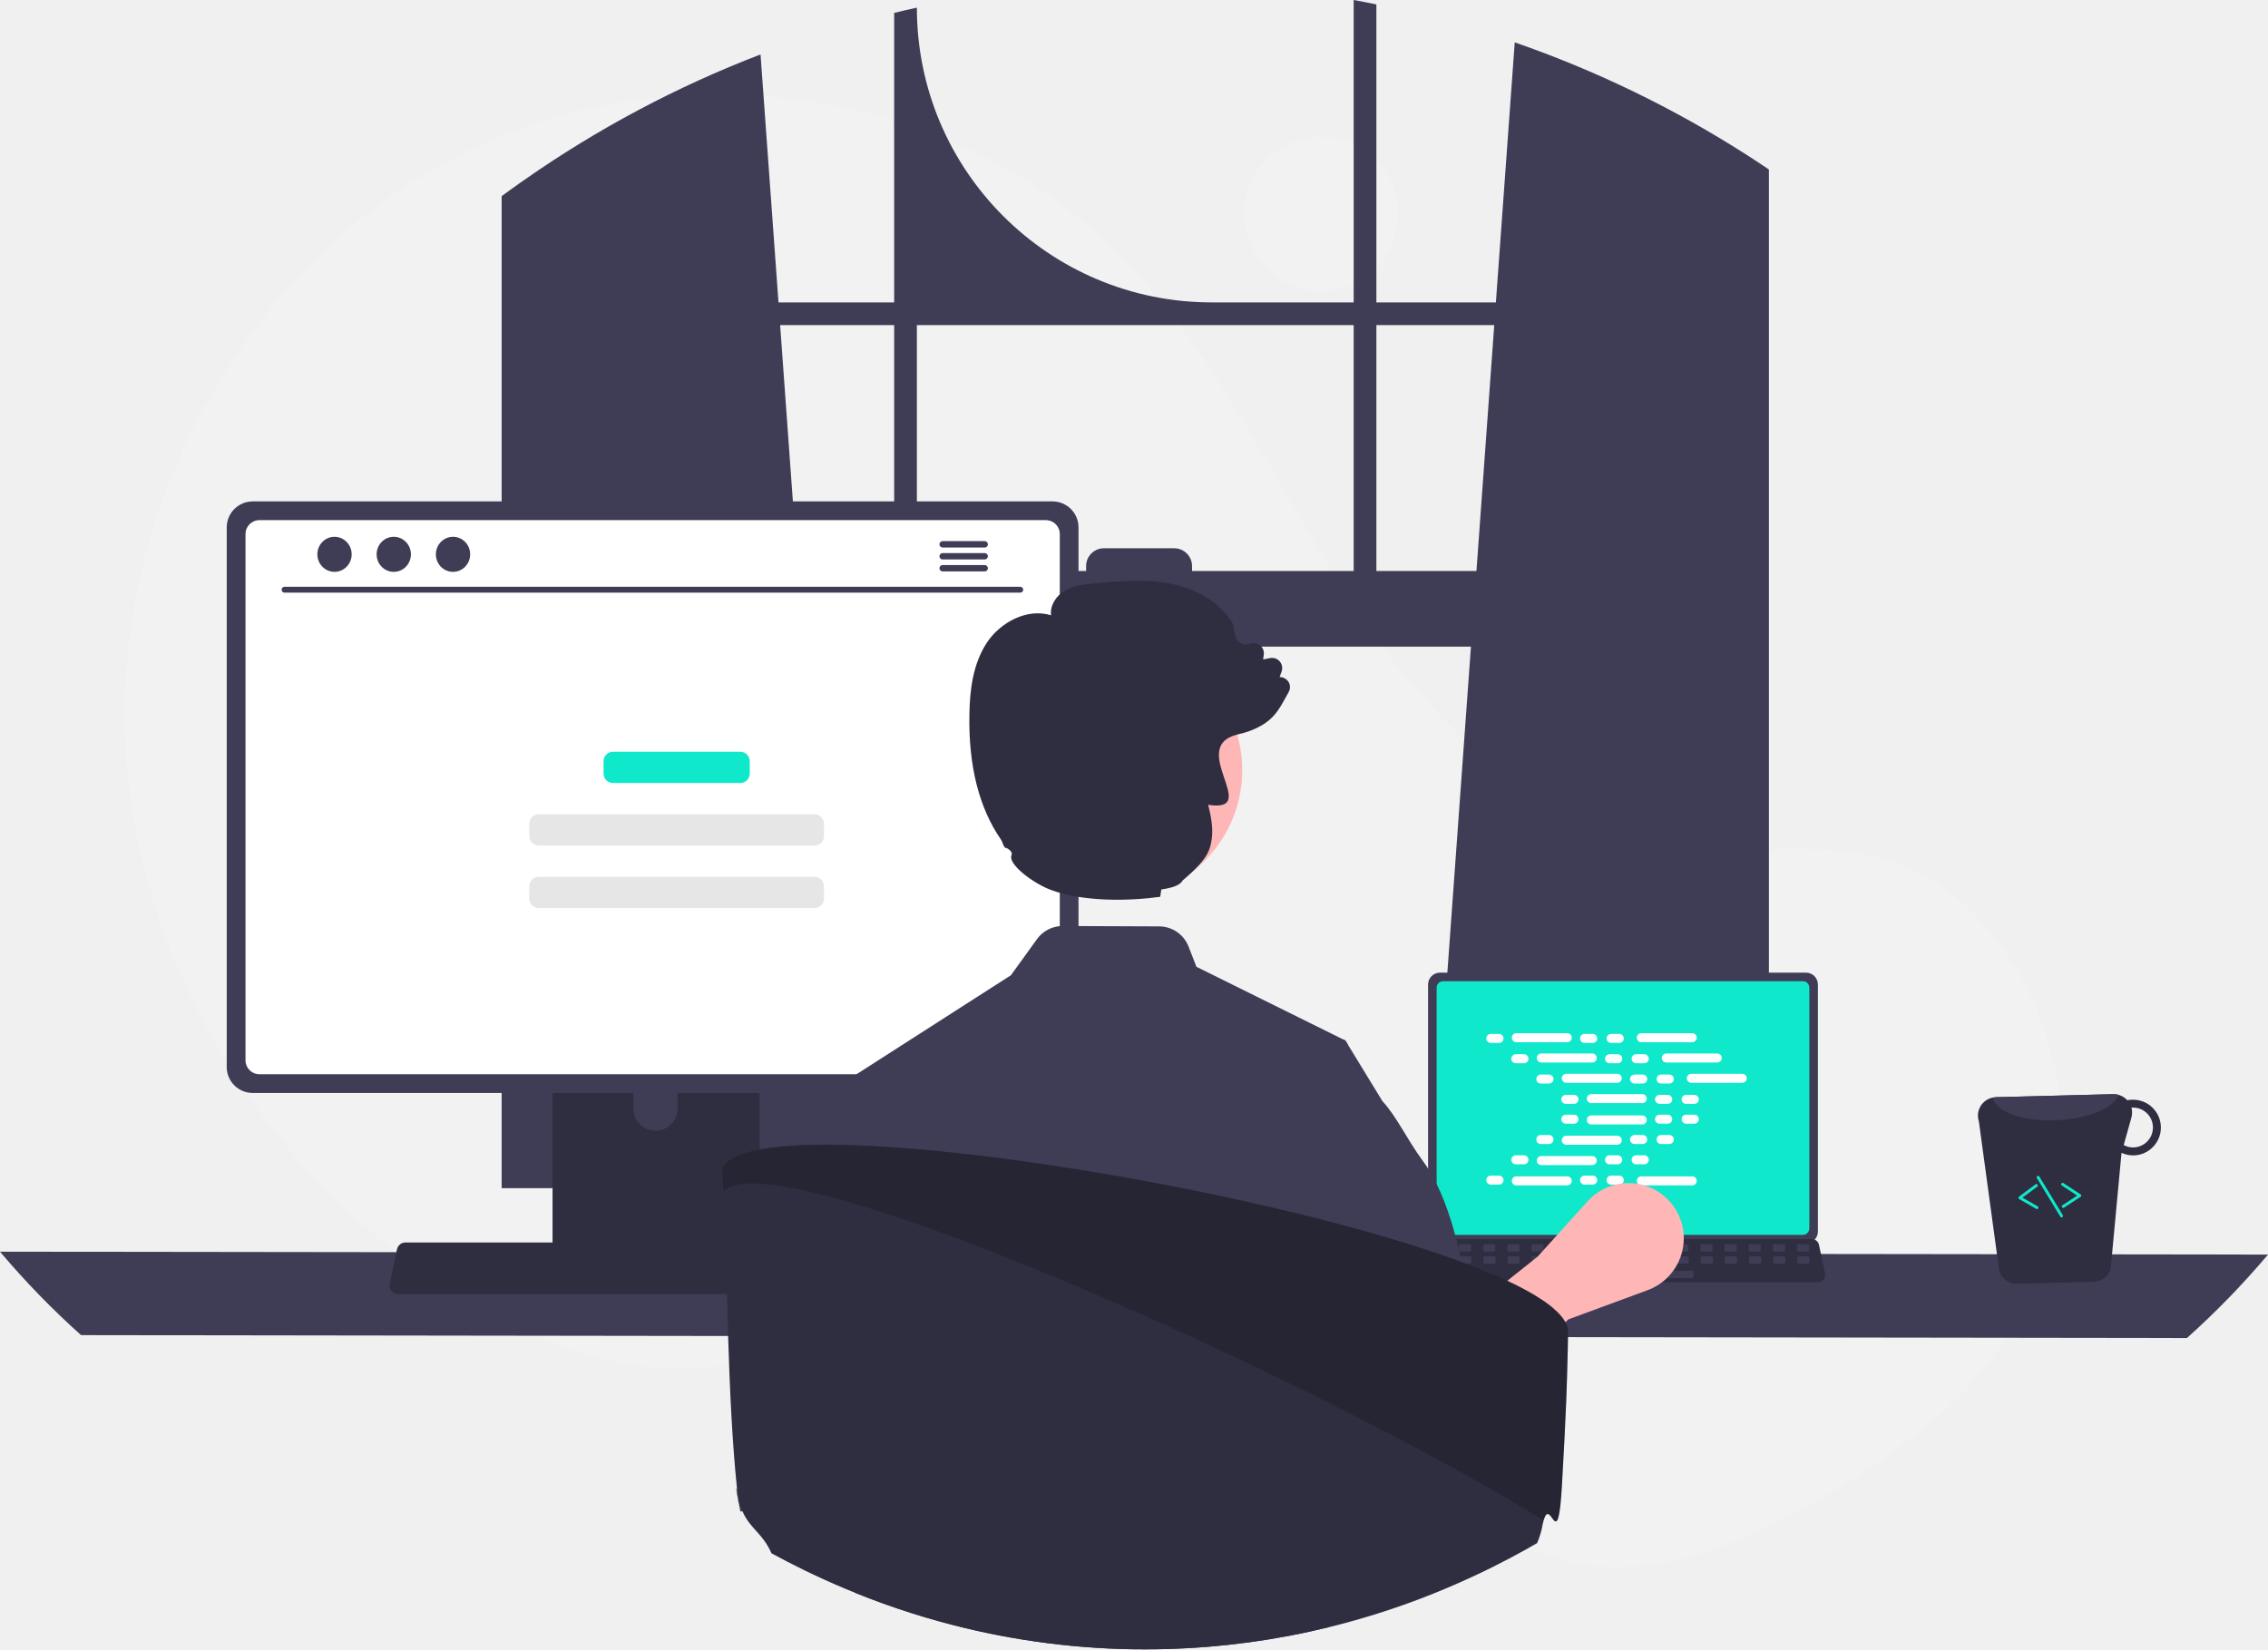
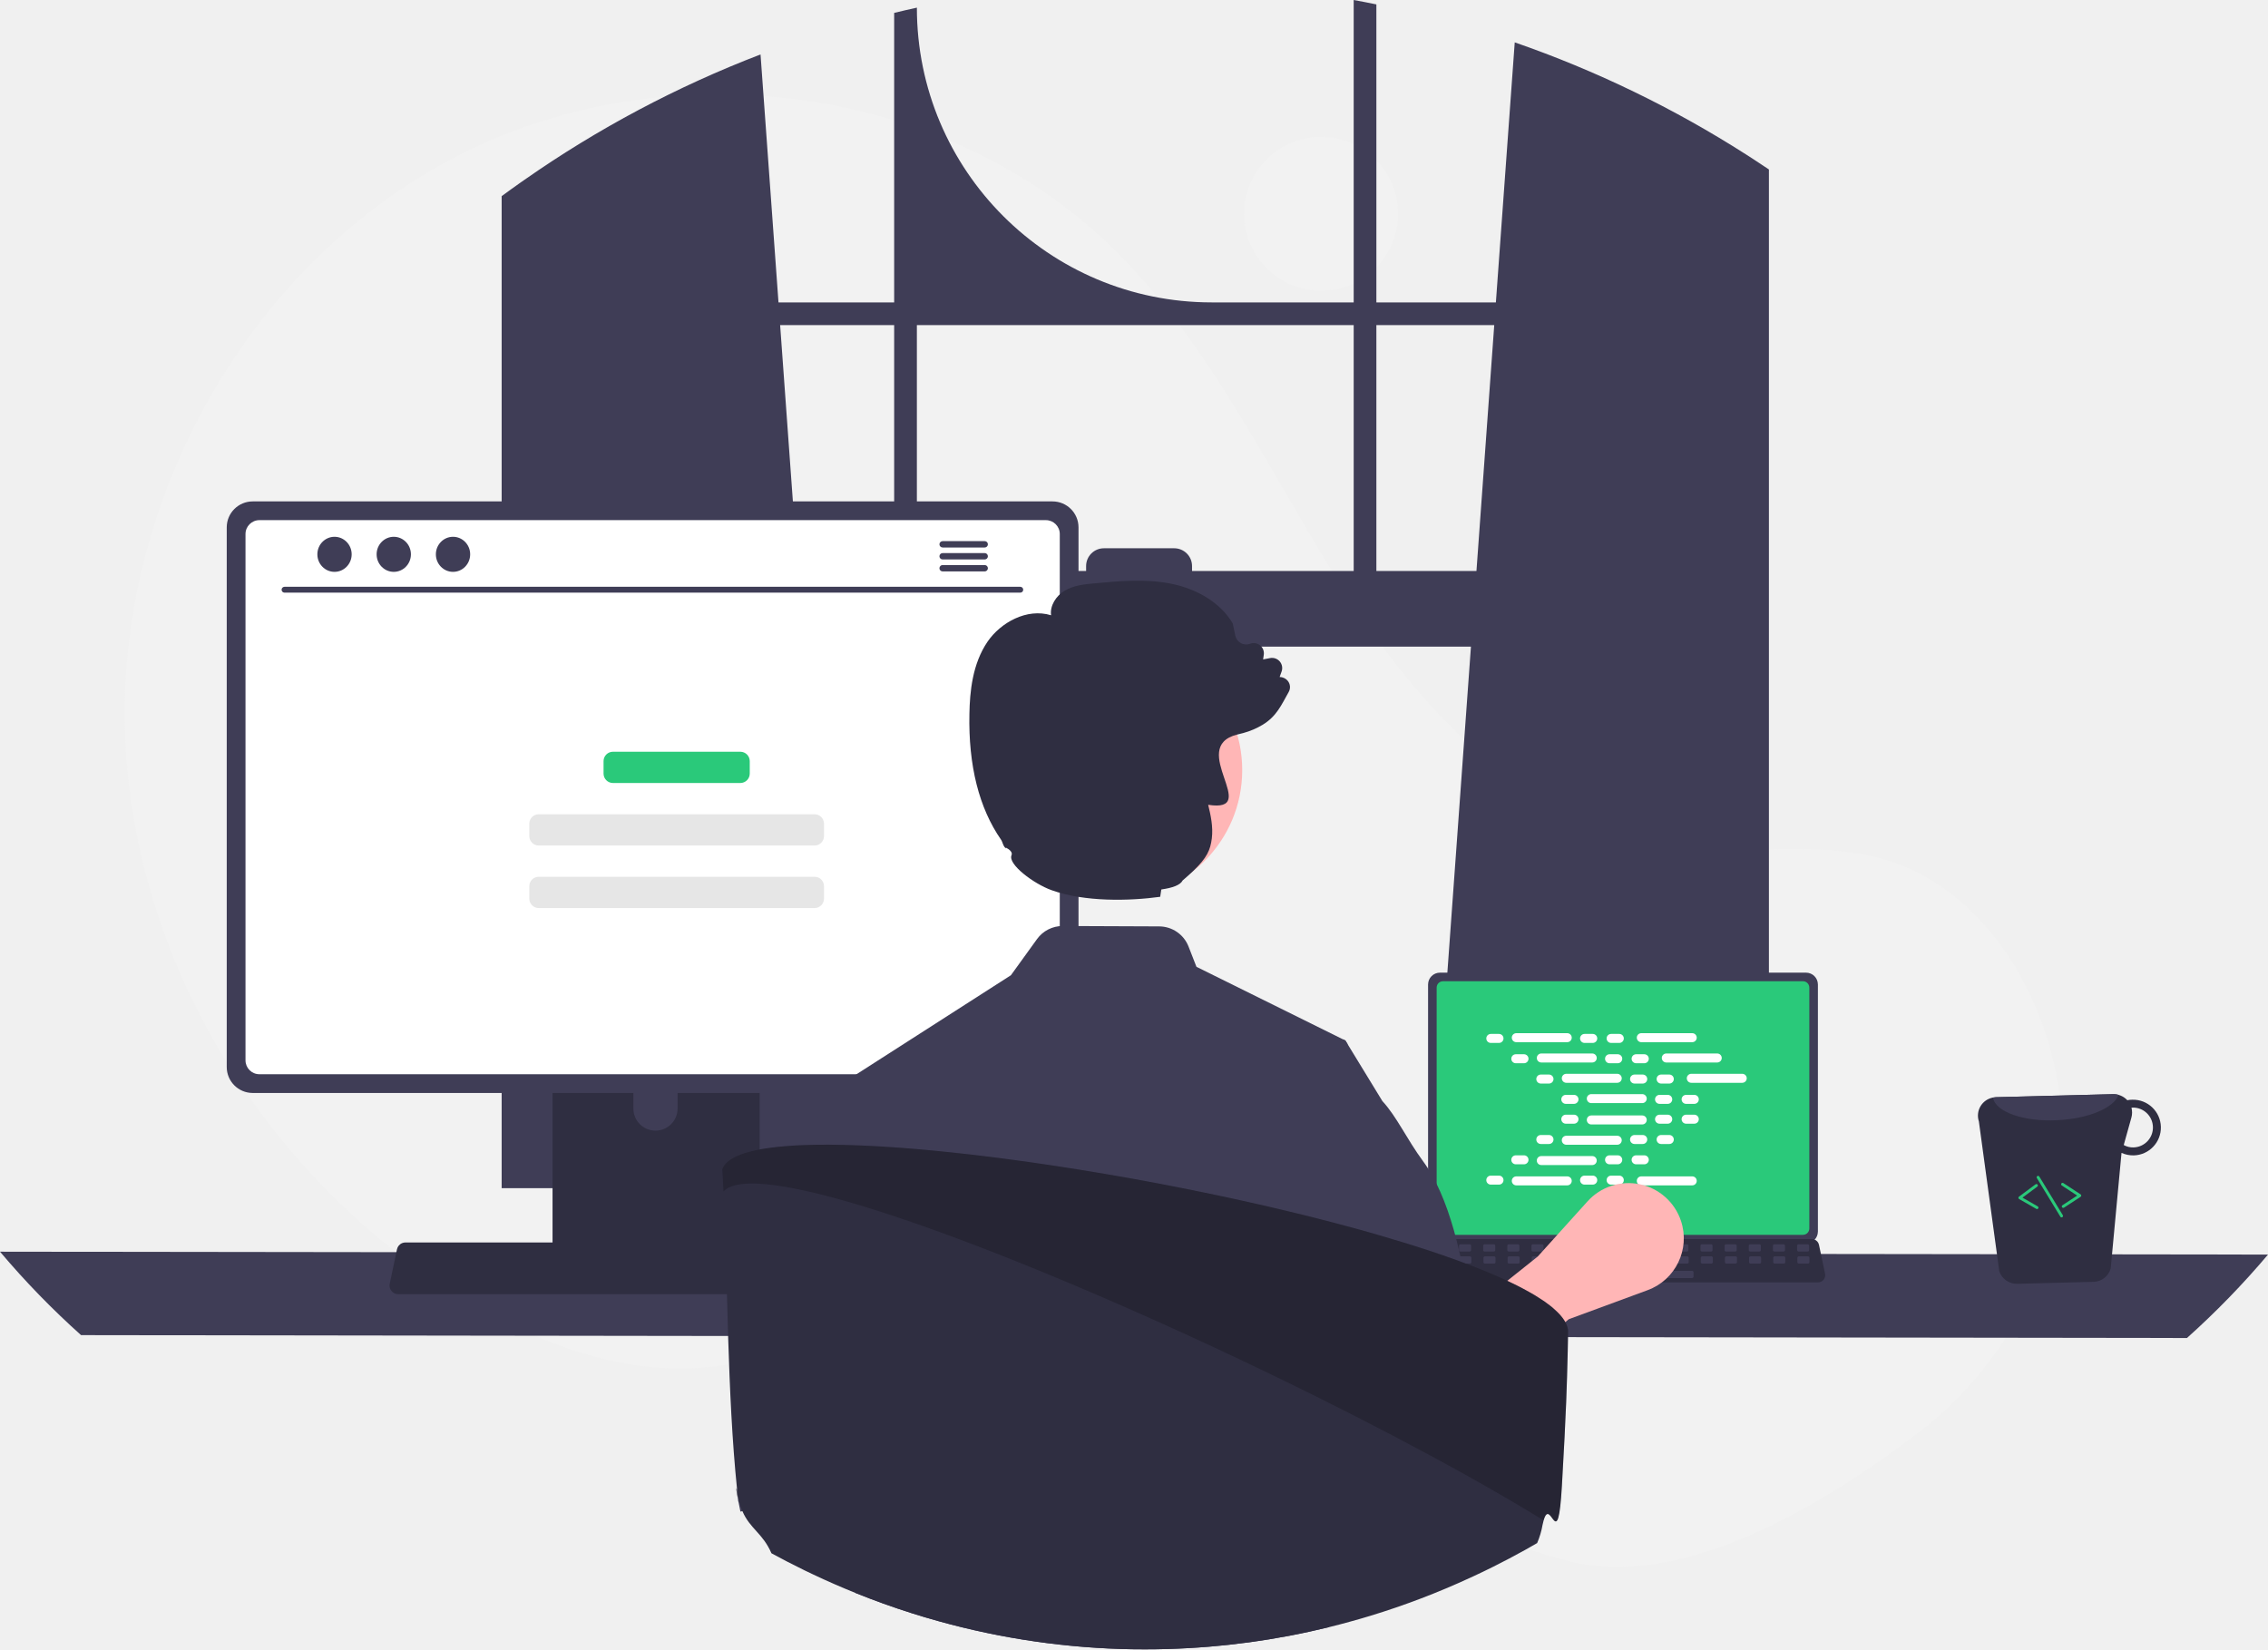
<svg xmlns="http://www.w3.org/2000/svg" data-name="Layer 1" width="786.82" height="572.258" viewBox="0 0 786.82 572.258">
  <circle cx="458.321" cy="74.182" r="26.701" fill="#f2f2f2" />
  <path d="M872.038,661.023c39.688-30.229,58.644-81.025,46.776-129.482q-.442-1.806-.934-3.604c-7.867-28.763-27.332-56.101-55.7-65.291-23.82-7.717-49.82-1.783-74.669-4.851-48.781-6.024-86.601-45.494-113.211-86.819-26.611-41.325-47.062-87.583-82.422-121.724-58.285-56.275-153.362-68.391-225.627-31.76C293.987,254.121,247.955,335.391,249.918,416.386c1.963,80.995,50.046,158.432,119.875,199.517,25.652,15.093,55.321,25.785,84.848,22.044,25.62-3.246,48.899-17.013,74.399-21.1,40.091-6.426,79.927,11.701,114.603,32.824,34.676,21.123,68.17,46.16,107.574,55.952C789.478,715.131,836.881,687.801,872.038,661.023Z" transform="translate(-206.59 -163.8711)" fill="#f2f2f2" />
  <path d="M815.016,219.191c-.87-.58-1.75-1.13-2.62-1.69a380.24,380.24,0,0,0-80.31-38.93l-6.54,90.22h-41.46v-103.39c-2.61-.54-5.24-1.05-7.87-1.53v104.92H626.946A102.27,102.27,0,0,1,524.676,166.521v-0c-2.64.57-5.26,1.18-7.88,1.83v100.44h-40.13l-6.23-86.03a380.858,380.858,0,0,0-81.94,43.53c-.44.3-.88.61-1.31.91-2.21,1.55-4.39,3.13-6.56,4.73v344.19h118.27l-2.09-28.95-11.5-158.95h231.59l-11.5,158.95-2.09,28.95h116.96v-353.45Q817.656,220.901,815.016,219.191Zm-298.22,142.78h-33.39l-6.17-85.3h39.56Zm159.42,0h-56.08v-1.69a6.18,6.18,0,0,0-6.19-6.18h-24.38a6.178,6.178,0,0,0-6.18,6.18v1.69h-58.71v-85.3h151.54Zm7.87,0v-85.3h40.89l-6.17,85.3Z" transform="translate(-206.59 -163.8711)" fill="#3f3d56" />
  <path d="M206.59,598.162a289.003,289.003,0,0,0,28.12,28.95l730.58,1a289.003,289.003,0,0,0,28.12-28.95Z" transform="translate(-206.59 -163.8711)" fill="#3f3d56" />
  <path d="M702.02,505.462v85.704a4.122,4.122,0,0,0,4.119,4.119H833.143a4.122,4.122,0,0,0,4.119-4.119v-85.704a4.124,4.124,0,0,0-4.119-4.115H706.139A4.124,4.124,0,0,0,702.02,505.462Z" transform="translate(-206.59 -163.8711)" fill="#3f3d56" />
-   <path d="M704.999,506.529V590.109a2.205,2.205,0,0,0,2.201,2.201H832.086a2.205,2.205,0,0,0,2.201-2.201V506.529a2.206,2.206,0,0,0-2.201-2.206H707.201A2.206,2.206,0,0,0,704.999,506.529Z" transform="translate(-206.59 -163.8711)" fill="#10e8cb" />
+   <path d="M704.999,506.529V590.109a2.205,2.205,0,0,0,2.201,2.201H832.086a2.205,2.205,0,0,0,2.201-2.201V506.529a2.206,2.206,0,0,0-2.201-2.206H707.201A2.206,2.206,0,0,0,704.999,506.529Z" transform="translate(-206.59 -163.8711)" fill="#2ac97a" />
  <path d="M699.364,607.881a2.47,2.47,0,0,0,1.943.93H837.299a2.502,2.502,0,0,0,2.446-3.016l-2.111-10.027a2.507,2.507,0,0,0-1.558-1.818,2.425,2.425,0,0,0-.888-.168H703.41a2.424,2.424,0,0,0-.888.168,2.507,2.507,0,0,0-1.558,1.818l-2.111,10.027A2.501,2.501,0,0,0,699.364,607.881Z" transform="translate(-206.59 -163.8711)" fill="#2f2e41" />
  <rect x="830.034" y="595.588" width="4.188" height="2.513" rx="0.488" transform="translate(1457.666 1029.819) rotate(-180)" fill="#3f3d56" />
  <rect x="821.657" y="595.588" width="4.188" height="2.513" rx="0.488" transform="translate(1440.912 1029.819) rotate(-180)" fill="#3f3d56" />
  <rect x="813.28" y="595.588" width="4.188" height="2.513" rx="0.488" transform="translate(1424.158 1029.819) rotate(-180)" fill="#3f3d56" />
  <rect x="804.903" y="595.588" width="4.188" height="2.513" rx="0.488" transform="translate(1407.404 1029.819) rotate(-180)" fill="#3f3d56" />
  <rect x="796.526" y="595.588" width="4.188" height="2.513" rx="0.488" transform="translate(1390.65 1029.819) rotate(-180)" fill="#3f3d56" />
  <rect x="788.149" y="595.588" width="4.188" height="2.513" rx="0.488" transform="translate(1373.896 1029.819) rotate(-180)" fill="#3f3d56" />
  <rect x="779.772" y="595.588" width="4.188" height="2.513" rx="0.488" transform="translate(1357.142 1029.819) rotate(-180)" fill="#3f3d56" />
  <rect x="771.395" y="595.588" width="4.188" height="2.513" rx="0.488" transform="translate(1340.388 1029.819) rotate(-180)" fill="#3f3d56" />
  <rect x="763.018" y="595.588" width="4.188" height="2.513" rx="0.488" transform="translate(1323.634 1029.819) rotate(-180)" fill="#3f3d56" />
  <rect x="754.641" y="595.588" width="4.188" height="2.513" rx="0.488" transform="translate(1306.88 1029.819) rotate(-180)" fill="#3f3d56" />
  <rect x="746.264" y="595.588" width="4.188" height="2.513" rx="0.488" transform="translate(1290.126 1029.819) rotate(-180)" fill="#3f3d56" />
  <rect x="737.887" y="595.588" width="4.188" height="2.513" rx="0.488" transform="translate(1273.372 1029.819) rotate(-180)" fill="#3f3d56" />
  <rect x="729.51" y="595.588" width="4.188" height="2.513" rx="0.488" transform="translate(1256.618 1029.819) rotate(-180)" fill="#3f3d56" />
  <rect x="721.133" y="595.588" width="4.188" height="2.513" rx="0.488" transform="translate(1239.865 1029.819) rotate(-180)" fill="#3f3d56" />
  <rect x="712.756" y="595.588" width="4.188" height="2.513" rx="0.488" transform="translate(1223.111 1029.819) rotate(-180)" fill="#3f3d56" />
  <rect x="704.379" y="595.588" width="4.188" height="2.513" rx="0.488" transform="translate(1206.357 1029.819) rotate(-180)" fill="#3f3d56" />
  <rect x="830.133" y="599.777" width="4.188" height="2.513" rx="0.488" transform="translate(1457.864 1038.196) rotate(-180)" fill="#3f3d56" />
  <rect x="821.756" y="599.777" width="4.188" height="2.513" rx="0.488" transform="translate(1441.11 1038.196) rotate(-180)" fill="#3f3d56" />
  <rect x="813.379" y="599.777" width="4.188" height="2.513" rx="0.488" transform="translate(1424.356 1038.196) rotate(-180)" fill="#3f3d56" />
  <rect x="805.002" y="599.777" width="4.188" height="2.513" rx="0.488" transform="translate(1407.602 1038.196) rotate(-180)" fill="#3f3d56" />
  <rect x="796.625" y="599.777" width="4.188" height="2.513" rx="0.488" transform="translate(1390.848 1038.196) rotate(-180)" fill="#3f3d56" />
  <rect x="788.248" y="599.777" width="4.188" height="2.513" rx="0.488" transform="translate(1374.094 1038.196) rotate(-180)" fill="#3f3d56" />
  <rect x="779.871" y="599.777" width="4.188" height="2.513" rx="0.488" transform="translate(1357.34 1038.196) rotate(-180)" fill="#3f3d56" />
  <rect x="771.494" y="599.777" width="4.188" height="2.513" rx="0.488" transform="translate(1340.586 1038.196) rotate(-180)" fill="#3f3d56" />
  <rect x="763.117" y="599.777" width="4.188" height="2.513" rx="0.488" transform="translate(1323.832 1038.196) rotate(-180)" fill="#3f3d56" />
  <rect x="754.74" y="599.777" width="4.188" height="2.513" rx="0.488" transform="translate(1307.078 1038.196) rotate(-180)" fill="#3f3d56" />
  <rect x="746.363" y="599.777" width="4.188" height="2.513" rx="0.488" transform="translate(1290.324 1038.196) rotate(-180)" fill="#3f3d56" />
  <rect x="737.986" y="599.777" width="4.188" height="2.513" rx="0.488" transform="translate(1273.57 1038.196) rotate(-180)" fill="#3f3d56" />
  <rect x="729.609" y="599.777" width="4.188" height="2.513" rx="0.488" transform="translate(1256.816 1038.196) rotate(-180)" fill="#3f3d56" />
  <rect x="721.232" y="599.777" width="4.188" height="2.513" rx="0.488" transform="translate(1240.062 1038.196) rotate(-180)" fill="#3f3d56" />
  <rect x="712.855" y="599.777" width="4.188" height="2.513" rx="0.488" transform="translate(1223.309 1038.196) rotate(-180)" fill="#3f3d56" />
  <rect x="704.478" y="599.777" width="4.188" height="2.513" rx="0.488" transform="translate(1206.555 1038.196) rotate(-180)" fill="#3f3d56" />
  <rect x="760.604" y="604.803" width="33.508" height="2.513" rx="0.488" transform="translate(1348.126 1048.248) rotate(-180)" fill="#3f3d56" />
  <rect x="515.631" y="358.737" width="5.966" height="3.122" rx="1.561" fill="#fff" />
  <rect x="548.154" y="358.737" width="5.966" height="3.122" rx="1.561" fill="#fff" />
  <rect x="557.369" y="358.737" width="5.966" height="3.122" rx="1.561" fill="#fff" />
  <rect x="524.477" y="358.477" width="20.796" height="3.122" rx="1.561" fill="#fff" />
  <rect x="567.841" y="358.477" width="20.796" height="3.122" rx="1.561" fill="#fff" />
  <rect x="524.304" y="365.784" width="5.966" height="3.122" rx="1.561" fill="#fff" />
  <rect x="556.827" y="365.784" width="5.966" height="3.122" rx="1.561" fill="#fff" />
  <rect x="566.042" y="365.784" width="5.966" height="3.122" rx="1.561" fill="#fff" />
  <rect x="533.15" y="365.523" width="20.796" height="3.122" rx="1.561" fill="#fff" />
  <rect x="576.514" y="365.523" width="20.796" height="3.122" rx="1.561" fill="#fff" />
  <rect x="532.977" y="372.83" width="5.966" height="3.122" rx="1.561" fill="#fff" />
  <rect x="565.5" y="372.83" width="5.966" height="3.122" rx="1.561" fill="#fff" />
  <rect x="574.715" y="372.83" width="5.966" height="3.122" rx="1.561" fill="#fff" />
  <rect x="541.823" y="372.57" width="20.796" height="3.122" rx="1.561" fill="#fff" />
  <rect x="585.187" y="372.57" width="20.796" height="3.122" rx="1.561" fill="#fff" />
  <rect x="541.649" y="379.877" width="5.966" height="3.122" rx="1.561" fill="#fff" />
  <rect x="574.172" y="379.877" width="5.966" height="3.122" rx="1.561" fill="#fff" />
  <rect x="583.387" y="379.877" width="5.966" height="3.122" rx="1.561" fill="#fff" />
  <rect x="550.496" y="379.617" width="20.796" height="3.122" rx="1.561" fill="#fff" />
  <rect x="548.154" y="407.898" width="5.966" height="3.122" rx="1.561" fill="#fff" />
  <rect x="557.369" y="407.898" width="5.966" height="3.122" rx="1.561" fill="#fff" />
  <rect x="567.841" y="408.158" width="20.796" height="3.122" rx="1.561" fill="#fff" />
  <rect x="515.631" y="407.898" width="5.966" height="3.122" rx="1.561" fill="#fff" />
  <rect x="524.477" y="408.158" width="20.796" height="3.122" rx="1.561" fill="#fff" />
  <rect x="524.304" y="400.851" width="5.966" height="3.122" rx="1.561" fill="#fff" />
  <rect x="556.827" y="400.851" width="5.966" height="3.122" rx="1.561" fill="#fff" />
  <rect x="566.042" y="400.851" width="5.966" height="3.122" rx="1.561" fill="#fff" />
  <rect x="533.15" y="401.111" width="20.796" height="3.122" rx="1.561" fill="#fff" />
  <rect x="532.977" y="393.804" width="5.966" height="3.122" rx="1.561" fill="#fff" />
  <rect x="565.5" y="393.804" width="5.966" height="3.122" rx="1.561" fill="#fff" />
  <rect x="574.715" y="393.804" width="5.966" height="3.122" rx="1.561" fill="#fff" />
  <rect x="541.823" y="394.064" width="20.796" height="3.122" rx="1.561" fill="#fff" />
  <rect x="541.649" y="386.758" width="5.966" height="3.122" rx="1.561" fill="#fff" />
  <rect x="574.172" y="386.758" width="5.966" height="3.122" rx="1.561" fill="#fff" />
  <rect x="583.387" y="386.758" width="5.966" height="3.122" rx="1.561" fill="#fff" />
  <rect x="550.496" y="387.018" width="20.796" height="3.122" rx="1.561" fill="#fff" />
  <path d="M711.507,654.353l-13.35-21.102,41.902-33.403,17.295-19.161a19.161,19.161,0,0,1,32.418,6.828h0a19.161,19.161,0,0,1-11.57,23.991l-27.349,10.075Z" transform="translate(-206.59 -163.8711)" fill="#ffb6b6" />
  <path d="M398.28,501.352v102.56h71.85v-102.56a3.448,3.448,0,0,0-2.43-3.3,3.175,3.175,0,0,0-1.03-.16H401.75A3.463,3.463,0,0,0,398.28,501.352Zm28.04,35.24a7.67,7.67,0,0,1,15.34,0v11.9a7.67,7.67,0,0,1-15.34,0Z" transform="translate(-206.59 -163.8711)" fill="#2f2e41" />
  <path d="M398.06,600.632v9.89a1.946,1.946,0,0,0,1.93,1.94h68.43a1.94,1.94,0,0,0,1.93-1.94v-9.89Z" transform="translate(-206.59 -163.8711)" fill="#3f3d56" />
  <path d="M285.25,346.832V534.092a9.007,9.007,0,0,0,9,9h277.5a9.007,9.007,0,0,0,9-9V346.832a9.011,9.011,0,0,0-9-8.99H294.25A9.012,9.012,0,0,0,285.25,346.832Z" transform="translate(-206.59 -163.8711)" fill="#3f3d56" />
  <path d="M291.76,349.162v182.62a4.818,4.818,0,0,0,4.81,4.81H569.44a4.818,4.818,0,0,0,4.81-4.81v-182.62a4.82,4.82,0,0,0-4.81-4.82H296.57A4.821,4.821,0,0,0,291.76,349.162Z" transform="translate(-206.59 -163.8711)" fill="#fff" />
  <path d="M342.4,611.792a2.948,2.948,0,0,0,2.32,1.11h162.34a2.987,2.987,0,0,0,2.92-3.6l-2.52-11.97a2.993,2.993,0,0,0-1.86-2.17,2.895,2.895,0,0,0-1.06-.2H347.23a2.894,2.894,0,0,0-1.06.2,2.992,2.992,0,0,0-1.86,2.17l-2.52,11.97A2.985,2.985,0,0,0,342.4,611.792Z" transform="translate(-206.59 -163.8711)" fill="#2f2e41" />
  <path d="M560.585,369.499H305.261a1.016,1.016,0,0,1,0-2.031H560.585a1.016,1.016,0,0,1,0,2.031Z" transform="translate(-206.59 -163.8711)" fill="#3f3d56" />
  <ellipse cx="116.051" cy="192.33" rx="5.95" ry="6.083" fill="#3f3d56" />
  <ellipse cx="136.607" cy="192.33" rx="5.95" ry="6.083" fill="#3f3d56" />
  <ellipse cx="157.163" cy="192.33" rx="5.95" ry="6.083" fill="#3f3d56" />
  <path d="M548.206,351.622h-14.6a1.105,1.105,0,0,0,0,2.21h14.6a1.105,1.105,0,0,0,0-2.21Z" transform="translate(-206.59 -163.8711)" fill="#3f3d56" />
  <path d="M548.206,355.772h-14.6a1.105,1.105,0,0,0,0,2.21h14.6a1.105,1.105,0,0,0,0-2.21Z" transform="translate(-206.59 -163.8711)" fill="#3f3d56" />
  <path d="M548.206,359.922h-14.6a1.105,1.105,0,0,0,0,2.21h14.6a1.105,1.105,0,0,0,0-2.21Z" transform="translate(-206.59 -163.8711)" fill="#3f3d56" />
  <path d="M900.186,604.972a6.416,6.416,0,0,0,6.183,4.331l26.492-.682a6.329,6.329,0,0,0,5.981-4.657l3.749-40.087a9.794,9.794,0,0,0,4.238.871,9.661,9.661,0,1,0-.485-19.317,8.184,8.184,0,0,0-1.736.181,6.548,6.548,0,0,0-4.874-2.103l-40.751,1.052a5.853,5.853,0,0,0-1.005.125,6.365,6.365,0,0,0-4.873,8.265Zm43.173-43.817,2.668-9.553a6.506,6.506,0,0,0,.02-3.375c.129-0.0.244-.062.373-.062a6.91,6.91,0,0,1,.324,13.817A6.505,6.505,0,0,1,943.359,561.156Z" transform="translate(-206.59 -163.8711)" fill="#2f2e41" />
  <path d="M897.978,544.686c.868,4.964,10.629,8.454,22.366,7.847,10.793-.497,19.617-4.287,21.234-8.778a6.025,6.025,0,0,0-1.844-.246l-40.751,1.052A5.853,5.853,0,0,0,897.978,544.686Z" transform="translate(-206.59 -163.8711)" fill="#3f3d56" />
-   <path d="M922.494,582.944a.497.497,0,0,0,.151-.066l5.753-3.766a.499.499,0,0,0,0-.836l-5.98-3.917a.5.5,0,1,0-.548.836l5.341,3.498-5.114,3.348a.5.5,0,0,0,.396.903Z" transform="translate(-206.59 -163.8711)" fill="#10e8cb" />
-   <path d="M913.408,583.363a.5.5,0,0,0,.126-.918l-5.303-3.04,5.126-3.807a.5.5,0,1,0-.596-.802l-5.739,4.263a.5.5,0,0,0,.049.835l5.965,3.42A.5.5,0,0,0,913.408,583.363Z" transform="translate(-206.59 -163.8711)" fill="#10e8cb" />
-   <path d="M921.922,586.244a.482.482,0,0,0,.137-.058.5.5,0,0,0,.168-.687l-8.155-13.408a.5.5,0,0,0-.854.521l8.155,13.408A.5.5,0,0,0,921.922,586.244Z" transform="translate(-206.59 -163.8711)" fill="#10e8cb" />
-   <rect x="209.385" y="260.827" width="50.719" height="10.846" rx="3.264" fill="#10e8cb" />
+   <path d="M922.494,582.944a.497.497,0,0,0,.151-.066l5.753-3.766a.499.499,0,0,0,0-.836l-5.98-3.917a.5.5,0,1,0-.548.836l5.341,3.498-5.114,3.348a.5.5,0,0,0,.396.903Z" transform="translate(-206.59 -163.8711)" fill="#2ac97a" />
+   <path d="M913.408,583.363a.5.5,0,0,0,.126-.918l-5.303-3.04,5.126-3.807a.5.5,0,1,0-.596-.802l-5.739,4.263a.5.5,0,0,0,.049.835l5.965,3.42A.5.5,0,0,0,913.408,583.363Z" transform="translate(-206.59 -163.8711)" fill="#2ac97a" />
+   <path d="M921.922,586.244a.482.482,0,0,0,.137-.058.5.5,0,0,0,.168-.687l-8.155-13.408a.5.5,0,0,0-.854.521l8.155,13.408A.5.5,0,0,0,921.922,586.244Z" transform="translate(-206.59 -163.8711)" fill="#2ac97a" />
+   <rect x="209.385" y="260.827" width="50.719" height="10.846" rx="3.264" fill="#2ac97a" />
  <rect x="183.626" y="282.519" width="102.236" height="10.846" rx="3.264" fill="#e6e6e6" />
  <rect x="183.626" y="304.21" width="102.236" height="10.846" rx="3.264" fill="#e6e6e6" />
  <path d="M497.301,540.717l.217.684.011.023,6.525,19.838,7.506,22.861,14.123,42.961.137,6.673v.023l1.049,53.684-2.909,7.278,3.274,11.932s-1.506-18.037-9.582-7.679c-4.574,5.886-9.925,11.91-14.317,17.556q9.6,3.884,19.507,7.027c1.426.456,2.863.89,4.301,1.323q.462.137.924.274a266.863,266.863,0,0,0,67.351,10.826c1.186.034,2.35.057,3.479.08.399.011.787.023,1.175.023,1.278.011,2.544.023,3.822.023q3.867,0,7.7-.114a266.853,266.853,0,0,0,56.091-7.586c-.125-7.586-.468-16.45-.958-25.918-.228-4.643-5.35-9.674-5.658-14.533-.217-3.65,4.381-7.084,4.141-10.792-1.551-22.827-3.491-14.064-4.928-30.229q-.222-2.379-.411-4.552c-.924-10.381-1.563-16.872-1.563-16.872l6.137-38.683,9.639-60.734-.742-1.221-.833-.411-50.844-25.165-2.761-7.073a10.979,10.979,0,0,0-10.141-6.947l-33.493-.137a10.931,10.931,0,0,0-8.909,4.529l-9.069,12.56Z" transform="translate(-206.59 -163.8711)" fill="#3f3d56" />
  <path d="M533.407,617.525,525.82,633.758l-5.179,11.088-8.909,46.646-4.46,4.734L503.45,679.467l-39.998,8.881c-1.312-7.29-.351.247-1.161-7.75.228-.228.468-.456.707-.685.639-.593,1.175-1.152,1.164-1.688-.456-27.584.913-74.526,12.343-102.966a60.053,60.053,0,0,1,7.027-13.107c.228-.308.445-.616.662-.924,5.27-7.381,8.601-14.647,13.324-19.815v-.011a.53.53,0,0,0,.08-.08.157.157,0,0,0,.046-.034l32.443-17.203,1.392,39.105.992,28.109Z" transform="translate(-206.59 -163.8711)" fill="#3f3d56" />
  <path d="M650.391,622.135l9.476,20.275,3.307,7.061,8.907,46.642,4.446,4.723,3.83-16.755,1.8-.369,32.459-6.722,9.461,30.046a17.984,17.984,0,0,0-3.261-22.506c-.646-.585-1.184-1.154-1.169-1.692.538-32.443-1.446-91.684-19.367-116.066-5.692-7.738-9.107-15.445-14.076-20.829-.015-.015-.015-.031-.031-.031L674.081,526.114l-.738-1.215-.831-.415Z" transform="translate(-206.59 -163.8711)" fill="#3f3d56" />
  <circle id="a657ec4b-47ce-4d2a-9c58-81a811696ca9" data-name="Ellipse 5" cx="386.397" cy="267.201" r="44.558" fill="#ffb6b6" />
  <path d="M653.212,399.948a3.759,3.759,0,0,0-2.69-1.19l.67-1.86a3.528,3.528,0,0,0-3.96-4.7l-2.44.47.23-1.63a3.534,3.534,0,0,0-4.73-3.82,3.766,3.766,0,0,1-3.24-.23,3.846,3.846,0,0,1-1.92-2.61l-.85-4.1-.09-.22c-4.14-6.9-12.1-11.92-21.84-13.76-8.67-1.65-17.56-.81-26.13-.02-3.4.32-7.24.68-10.44,2.64-2.72,1.68-5.02,5.04-4.55,8.43-8.45-2.59-17.51,2.58-22,9.1-5.32,7.76-6.19,17.48-6.33,25.08-.38,17.98,3.33,32.69,11,43.73.56.8.7,2.47,1.81,3.03l-.23-.37c1.24.62,2.5,1.62,2.03,2.69-1.35,3.08,7.62,9.89,13.94,12.14,11.53,4.11,26.86,3.76,37.64,2.28l.38-2.55c3.89-.53,6.63-1.54,7.4-3.12,1.36-1.16,2.52-2.2,3.53-3.16l.01-.01c.02-.02.06-.05.08-.07,4.87-4.67,6-7.33,6.51-11.38.49-3.97-.38-8-1.27-11.63,18.74,2.9-7.38-19.96,10.08-24.38a5.434,5.434,0,0,1,.61-.15c.51-.12,1.02-.24,1.51-.38a26.448,26.448,0,0,0,6.72-2.87c4.88-2.97,6.49-6.91,9.01-11.35A3.427,3.427,0,0,0,653.212,399.948Z" transform="translate(-206.59 -163.8711)" fill="#2f2e41" />
  <path d="M750.582,625.308c-.01,1.75-.03,4.2-.11,7.23q-.015.63-.03,1.29c-.13,5.57-.26,10.24-.47,15.43-.01.36-.02.71-.04,1.07-.28,7.24-.72,15.67-1.48,29.02-1.41,24.66-3.87,3.39-6.34,12.04-.12.43-.25.94-.37,1.54a27.916,27.916,0,0,1-1.88,6.33c-1.31.78-2.66,1.53-3.99,2.28-3.79,2.11-7.64,4.14-11.52,6.07-2.18,1.08-4.37,2.14-6.57,3.16-.35.16-.69.32-1.03.47a270.887,270.887,0,0,1-34.75,13.26c-2.32.7-4.63,1.38-6.97,2.01-2.44.68-4.88,1.32-7.35,1.92a266.893,266.893,0,0,1-56.09,7.59c-2.55.08-5.12.11-7.7.11-1.28,0-2.54-.01-3.82-.02-.39,0-.78-.01-1.17-.02-1.13-.03-2.3-.05-3.48-.08a266.663,266.663,0,0,1-67.35-10.83l-.93-.27c-1.44-.44-2.87-.87-4.3-1.33q-9.9-3.135-19.51-7.02-7.335-2.955-14.5-6.34a.339.339,0,0,1-.12-.06c-1-.46-2.01-.94-3.01-1.43-.13-.07-.27-.14-.41-.21q-5.595-2.73-11.07-5.72c-3.07-7.05-7.39-8.4-10.07-14.6a25.874,25.874,0,0,1-1.68-5.74c0-.02-.01-.04-.01-.07.28,3.72-1.19-6.6-.01-.04-.01-.12-.02-.25-.03-.4-.03-.36-.07-.8-.13-1.35-3.43-33.49-3.21-71.79-4.7-103.35q-.15-3.06-.31-5.86c-.03-.62-.07-1.23-.11-1.83.07-.18.15-.37.24-.55a1.002,1.002,0,0,1,.07-.15,1.623,1.623,0,0,1,.1-.18c.02-.03.05-.07.07-.1a.917.917,0,0,1,.05-.1c.09-.14.19-.29.3-.43.05-.06.09-.11.14-.16a.808.808,0,0,1,.12-.14.637.637,0,0,1,.11-.13c.04-.04.08-.09.13-.14a.302.302,0,0,1,.08-.08,2.033,2.033,0,0,1,.26-.25,9.624,9.624,0,0,1,1.14-.9c.14-.09.29-.18.43-.28a19.135,19.135,0,0,1,3.17-1.52c.38-.14.76-.27,1.17-.41.15-.04.29-.09.44-.14.22-.07.44-.14.67-.19,1.14-.34,2.37-.63,3.7-.9.16-.03.33-.06.5-.1.24-.05.49-.09.74-.13.34-.06.69-.12,1.04-.18,2.97-.47,6.34-.82,10.06-1.05q.525-.03,1.05-.06c.41-.02.82-.04,1.24-.06.35-.02.71-.03,1.07-.04.35-.02.71-.03,1.08-.04,1.01-.03,2.05-.06,3.11-.08,3.02-.06,6.2-.04,9.54.03,1.55.04,3.13.08,4.75.15.11,0,.21.01.31.01,1.41.05,2.83.11,4.29.19,1.02.05,2.05.1,3.08.16.97.06,1.95.12,2.94.19.77.04,1.54.1,2.32.15.66.05,1.32.1,1.98.14l.9.06c.49.04.98.07,1.48.12,1.1.09,2.2.18,3.32.27,1.11.1,2.24.2,3.37.3s2.27.21,3.41.32c.12.01.23.02.34.03,1.04.11,2.08.21,3.13.32.24.02.49.04.73.07,1.001.101,2.022.218,3.032.326.31.033.618.066.929.1.791.086,1.572.161,2.368.254,1.05.12,2.12.23,3.16.37.81.09,1.62.18,2.43.28,1.27.15,2.56.31,3.85.48.49.06.98.12,1.47.19,3.68.46,7.4.97,11.18,1.5,5.73.81,11.55,1.69,17.41,2.64q8.805,1.425,17.71,3.01c1.5.27,3,.54,4.51.82q1.02.195,2.04.39c1.16.21,2.32.43,3.48.65,1.16.22,2.32.44,3.48.67,1.38.27,2.77.54,4.15.81,9.09,1.8,18.13,3.72,26.95,5.73,1.45.33,2.9.67,4.34,1q4.32,1.005,8.56,2.04c.78.18,1.55.37,2.32.56,1.92.48,3.84.96,5.73,1.45l.33.09c1.39.34,2.75.69,4.11,1.05q4.815,1.26,9.47,2.55,3.09.855,6.11,1.73c3.01.87,5.96,1.75,8.83,2.64.71.22,1.42.44,2.12.65,2.1.65,4.17,1.31,6.18,1.97,1.6.52,3.16,1.05,4.7,1.58q2.31.795,4.53,1.59c.95.34,1.89.7,2.83,1.04,1.35.5,2.68,1,3.98,1.5.4.15.79.31,1.18.46.25.11.49.2.73.3.47.19.95.37,1.41.56.47.18.93.37,1.39.57.45.18.91.37,1.35.56.45.18.89.37,1.33.57.37.15.73.31,1.08.47.71.31,1.42.62,2.11.94.34.16.68.31,1.02.47l.78.36c.11.06.22.11.33.16.25.12.51.25.76.37.58.27,1.15.56,1.71.83.75.38,1.48.76,2.18,1.13.71.38,1.4.76,2.06,1.13.11.06.21.12.32.18.15.08.3.17.45.25.51.29,1,.59,1.49.88.96.59,1.87,1.17,2.72,1.75.19.13.37.26.56.38.63.45,1.23.89,1.79,1.34,0,.01,0,.01.01.01.19.14.37.29.55.43.15.14.31.26.46.4.52.45,1,.88,1.44,1.32a5.667,5.667,0,0,1,.42.43,1.208,1.208,0,0,1,.16.16c.2.2.38.4.55.6a.553.553,0,0,1,.07.09c.24.28.46.56.67.84.1.14.21.28.3.42.12.17.24.35.34.52.09.14.17.29.25.43a7.257,7.257,0,0,1,.54,1.13,5.241,5.241,0,0,1,.27.82A5.844,5.844,0,0,1,750.582,625.308Z" transform="translate(-206.59 -163.8711)" fill="#2f2e41" />
  <path d="M750.582,625.308c-.01,1.75-.03,4.2-.11,7.23-.01.42-.03.85-.04,1.29-.1,4.25-.25,9.5-.46,15.43-.01.36-.02.71-.04,1.07-.28,7.24-.72,15.67-1.48,29.02-1.41,24.66-3.87,3.39-6.34,12.04-6.86-4.22-14.38-8.64-22.42-13.18q-2.175-1.23-4.39-2.47c-16.08-8.97-34.04-18.37-52.79-27.68-.74-.37-1.49-.74-2.23-1.1-42.95-21.23-89.83-41.88-127.81-55.66-7.33-2.66-14.33-5.06-20.91-7.17-13.86-4.43-25.84-7.53-35.06-8.87-9.6-1.4-16.23-.9-18.91,1.99q-.15-3.06-.31-5.86-.06-.93-.12-1.83c.062-.165.142-.322.22-.48.011-.023.019-.047.03-.07a1.002,1.002,0,0,1,.07-.15,1.623,1.623,0,0,1,.1-.18,1.06,1.06,0,0,1,.12-.2c.09-.14.19-.29.3-.43a3.483,3.483,0,0,1,.26-.3.637.637,0,0,1,.11-.13c.04-.04.08-.09.13-.14a.302.302,0,0,1,.08-.08,2.033,2.033,0,0,1,.26-.25,9.624,9.624,0,0,1,1.14-.9c.14-.09.29-.18.43-.28a19.135,19.135,0,0,1,3.17-1.52c.38-.14.76-.27,1.17-.41.15-.04.29-.09.44-.14.22-.07.44-.14.67-.19,1.14-.34,2.37-.63,3.7-.9.4-.08.82-.16,1.24-.23.34-.06.69-.12,1.04-.18,2.97-.47,6.34-.82,10.06-1.05q.525-.03,1.05-.06c.41-.02.82-.04,1.24-.06.35-.02.71-.03,1.07-.04.35-.02.71-.03,1.08-.04,1.01-.03,2.05-.06,3.11-.08,3.02-.05,6.2-.03,9.54.04,1.55.03,3.13.08,4.75.15.1,0,.21.01.31.01,1.41.04,2.84.11,4.29.18,1.02.05,2.05.1,3.08.16.97.06,1.95.12,2.94.19.77.04,1.54.1,2.32.15.66.05,1.32.1,1.98.14.79.06,1.58.12,2.38.18,1.1.09,2.2.18,3.32.27,1.11.1,2.24.2,3.37.3s2.27.21,3.41.32c.12.01.23.02.34.03,1.04.11,2.08.21,3.13.32q8.73.885,17.97,2.07,5.52.705,11.18,1.51c5.73.81,11.55,1.69,17.41,2.63q8.805,1.425,17.71,3.01c1.5.27,3,.54,4.51.82q2.76.51,5.52,1.04c1.16.22,2.32.44,3.48.67,1.38.27,2.77.54,4.15.81,9.09,1.8,18.13,3.72,26.95,5.73,1.45.33,2.9.67,4.34,1q4.32,1.005,8.56,2.04c.78.19,1.55.38,2.32.57q2.895.72,5.73,1.44v.01c.11.02.22.05.33.08,1.38.35,2.75.7,4.11,1.06q4.815,1.26,9.47,2.54c2.06.58,4.1,1.15,6.11,1.73,3.01.88,5.96,1.76,8.83,2.64.71.22,1.42.44,2.12.65q3.15.99,6.18,1.97c1.6.52,3.16,1.05,4.7,1.58q2.31.795,4.53,1.59c.96.34,1.9.69,2.83,1.03,1.36.5,2.68,1,3.98,1.51.4.15.79.31,1.18.46.73.28,1.44.57,2.14.86.47.18.93.37,1.39.57.45.18.91.37,1.35.56.45.18.89.37,1.33.57.37.15.73.31,1.08.47.71.31,1.42.62,2.11.94.34.16.68.31,1.02.47l.78.36c.11.06.22.11.33.16.85.4,1.67.8,2.47,1.2.75.38,1.48.76,2.18,1.13.83.44,1.62.87,2.38,1.31.15.08.3.17.45.25.51.29,1,.59,1.49.88.96.59,1.87,1.17,2.72,1.75.84.58,1.62,1.15,2.35,1.72,0,.01,0,.01.01.01.35.28.69.56,1.01.83.52.45,1,.88,1.44,1.32a5.667,5.667,0,0,1,.42.43,1.208,1.208,0,0,1,.16.16c.21.23.42.46.62.69.24.28.46.56.67.84.1.14.21.28.3.42.12.17.24.35.34.52.09.14.17.29.25.43a7.257,7.257,0,0,1,.54,1.13,6.053,6.053,0,0,1,.27.82A5.844,5.844,0,0,1,750.582,625.308Z" transform="translate(-206.59 -163.8711)" opacity="0.2" />
</svg>
